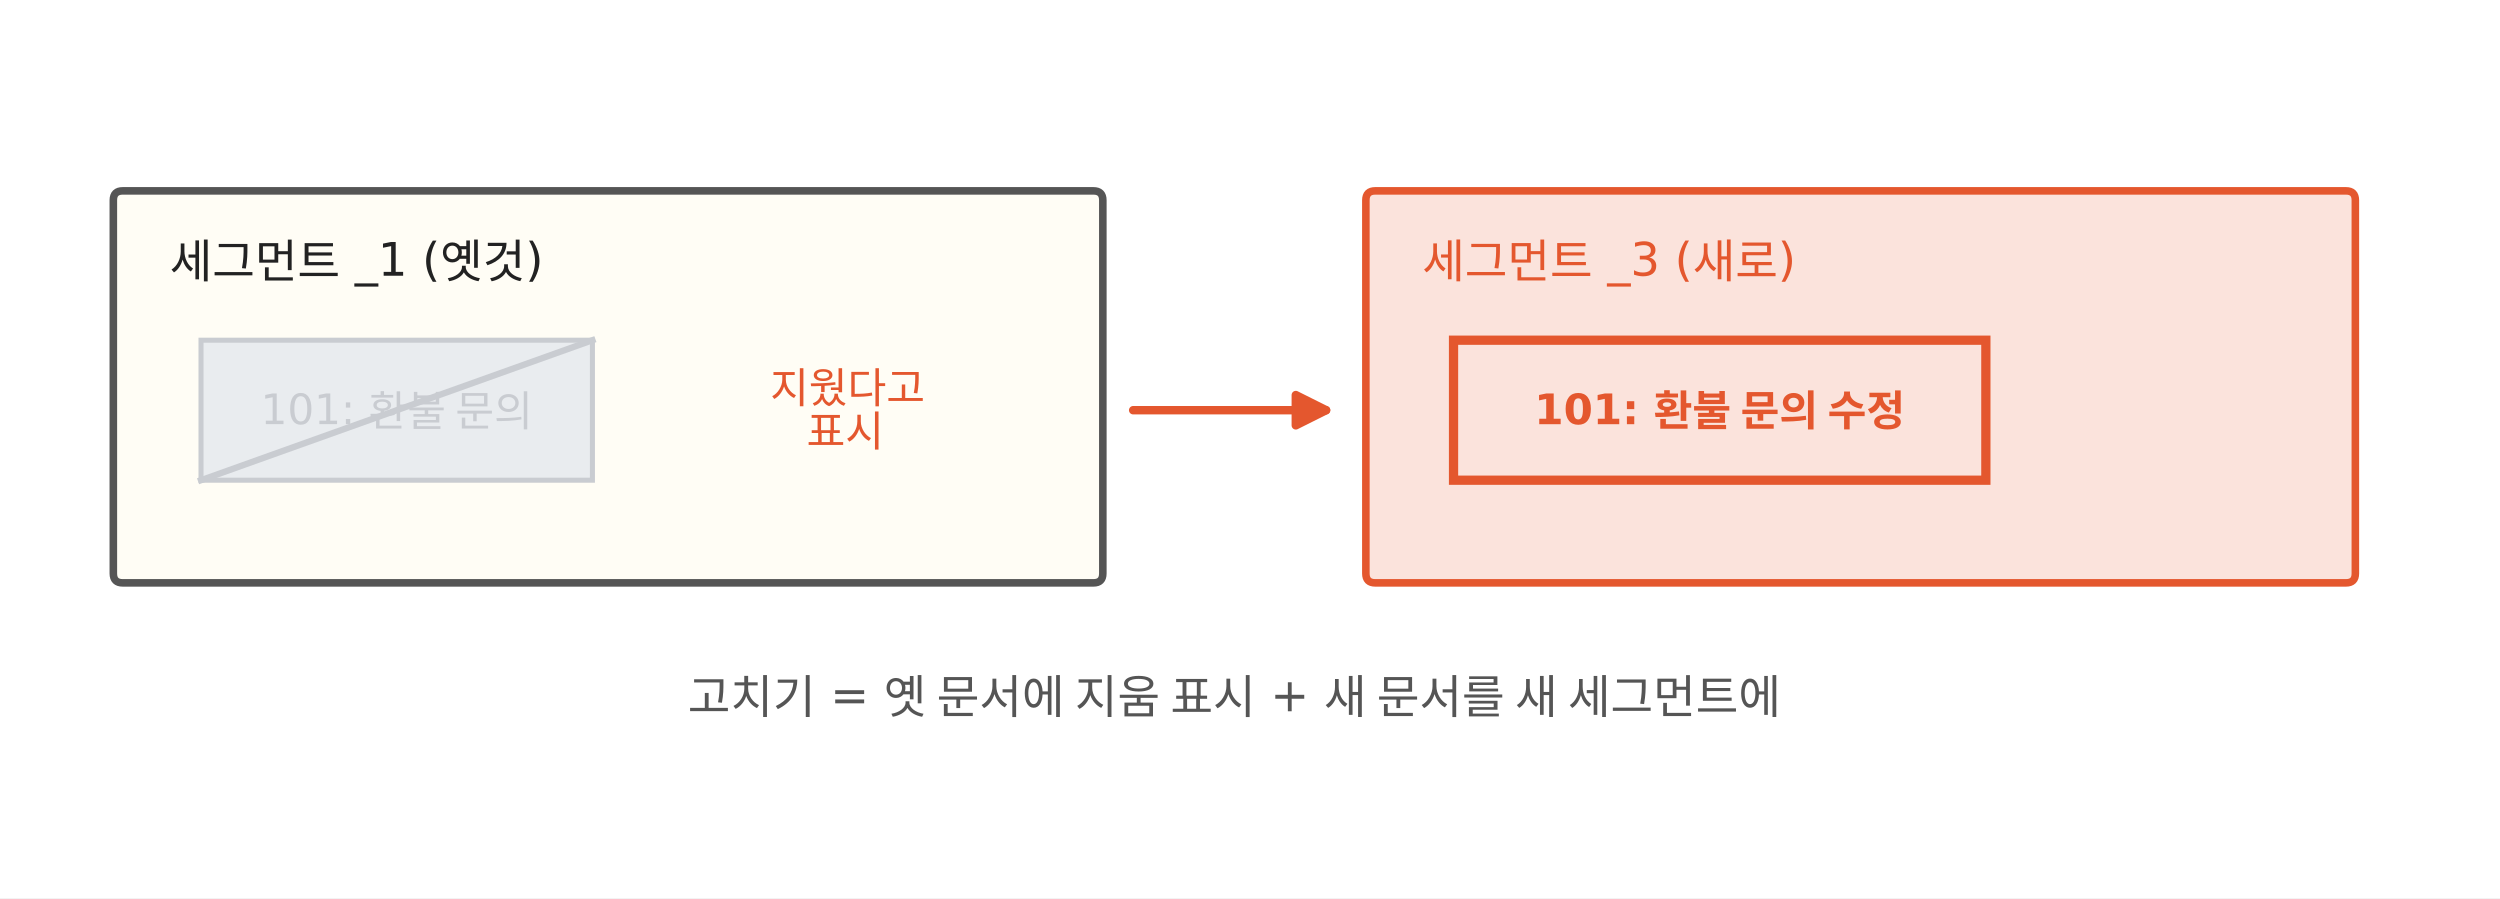
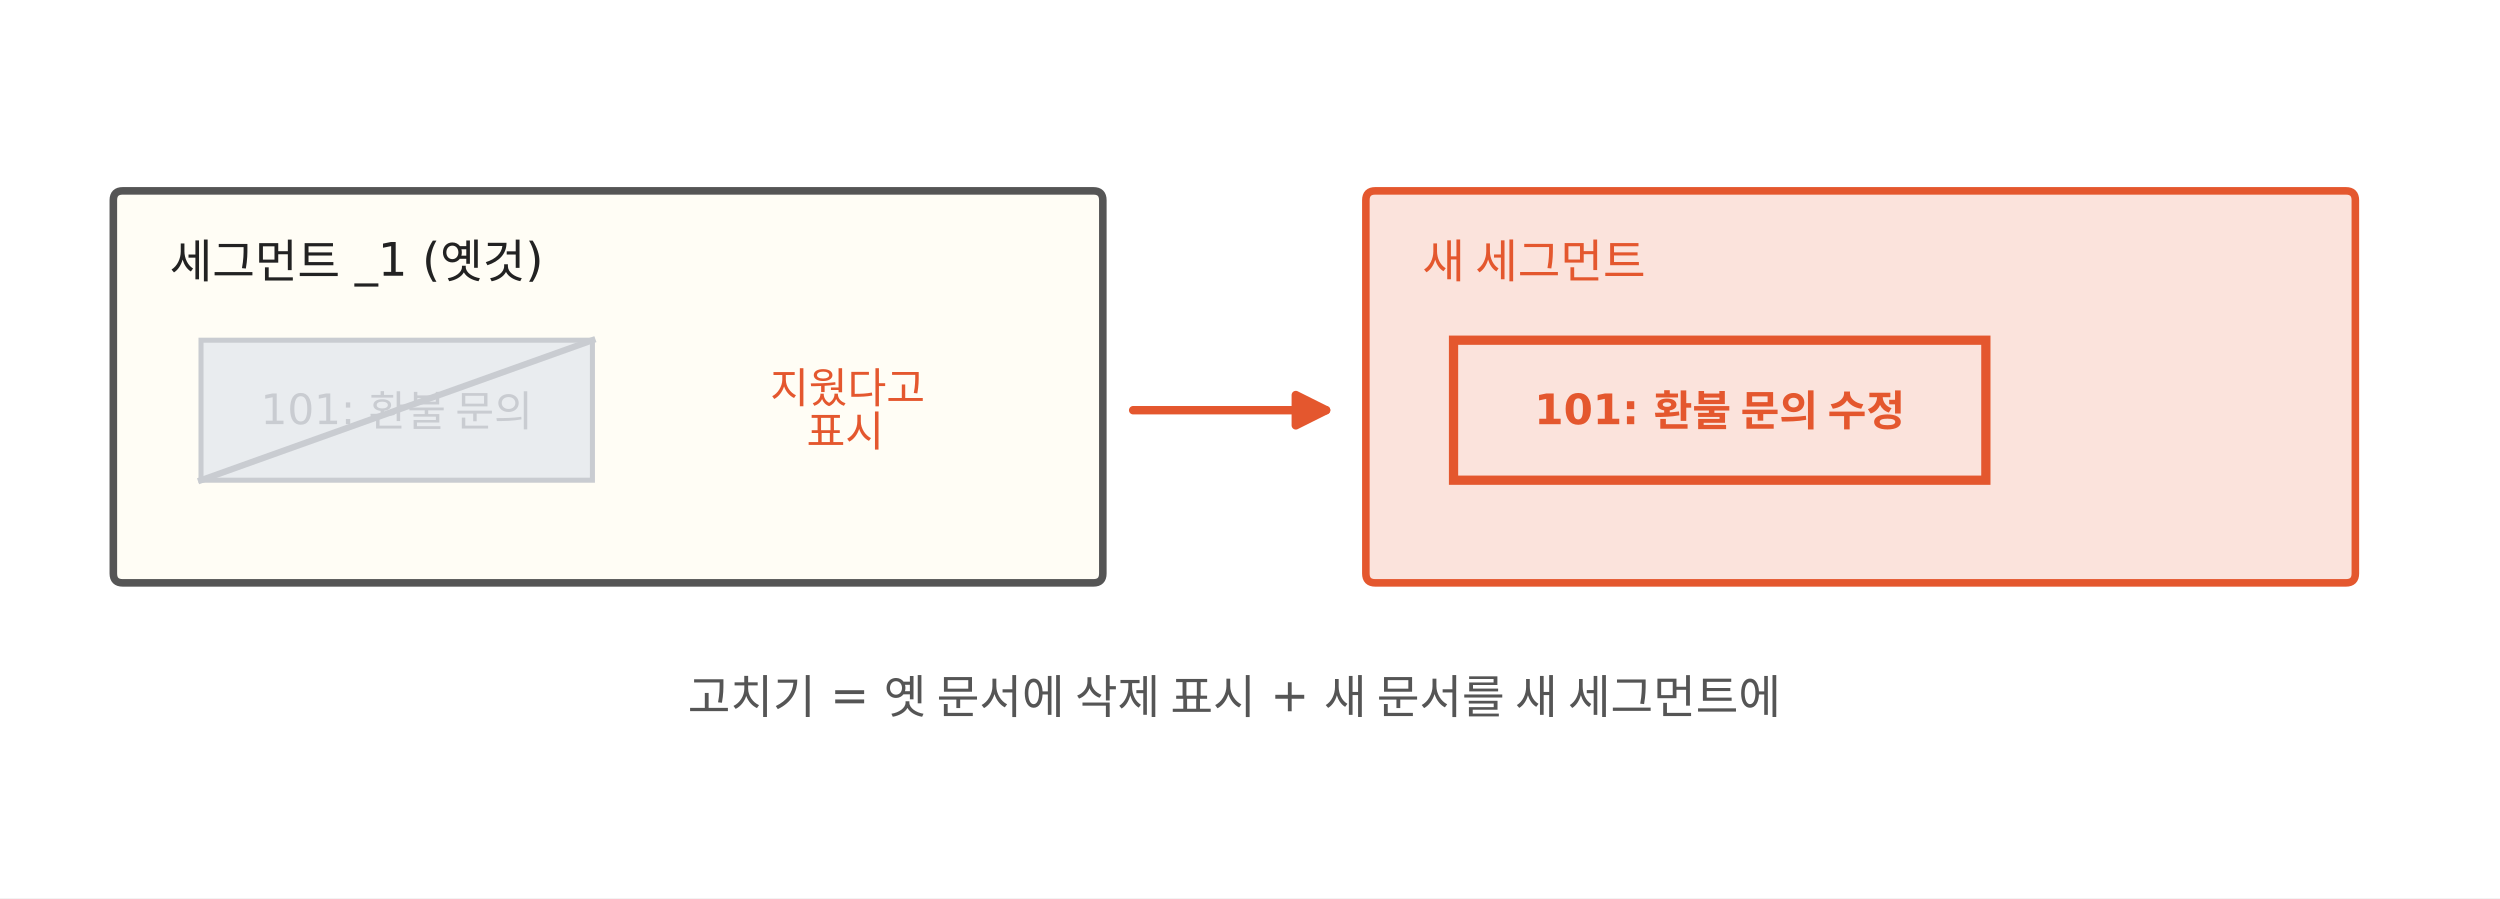
<svg xmlns="http://www.w3.org/2000/svg" width="594pt" height="213.408pt" viewBox="0 0 594 213.408" version="1.1">
  <defs>
    <style type="text/css">*{stroke-linejoin: round; stroke-linecap: butt}</style>
  </defs>
  <g id="figure_1">
    <g id="patch_1">
      <path d="M 0 213.408  L 594 213.408  L 594 0  L 0 0  z " style="fill: #ffffff" />
    </g>
    <g id="axes_1">
      <g id="patch_2">
-         <path d="M 29.16 138.49  L 259.8 138.49  Q 262.032 138.49 262.032 136.272  L 262.032 47.568  Q 262.032 45.35 259.8 45.35  L 29.16 45.35  Q 26.928 45.35 26.928 47.568  L 26.928 136.272  Q 26.928 138.49 29.16 138.49  z " clip-path="url(#p08747404a8)" style="fill: #fffdf5; stroke: #555555; stroke-width: 1.8; stroke-linejoin: miter" />
+         <path d="M 29.16 138.49  L 259.8 138.49  Q 262.032 138.49 262.032 136.272  L 262.032 47.568  Q 262.032 45.35 259.8 45.35  L 29.16 45.35  Q 26.928 45.35 26.928 47.568  L 26.928 136.272  Q 26.928 138.49 29.16 138.49  z " clip-path="url(#p3ee337a9d2)" style="fill: #fffdf5; stroke: #555555; stroke-width: 1.8; stroke-linejoin: miter" />
      </g>
      <g id="patch_3">
-         <path d="M 47.76 114.096  L 140.76 114.096  L 140.76 80.832  L 47.76 80.832  z " clip-path="url(#p08747404a8)" style="fill: #e9ecef; stroke: #c9ccd1; stroke-width: 1.2; stroke-linejoin: miter" />
+         <path d="M 47.76 114.096  L 140.76 114.096  L 140.76 80.832  L 47.76 80.832  z " clip-path="url(#p3ee337a9d2)" style="fill: #e9ecef; stroke: #c9ccd1; stroke-width: 1.2; stroke-linejoin: miter" />
      </g>
      <g id="patch_4">
-         <path d="M 326.76 138.49  L 557.4 138.49  Q 559.632 138.49 559.632 136.272  L 559.632 47.568  Q 559.632 45.35 557.4 45.35  L 326.76 45.35  Q 324.528 45.35 324.528 47.568  L 324.528 136.272  Q 324.528 138.49 326.76 138.49  z " clip-path="url(#p08747404a8)" style="fill: #fbe3dc; stroke: #e4572e; stroke-width: 1.8; stroke-linejoin: miter" />
+         <path d="M 326.76 138.49  L 557.4 138.49  Q 559.632 138.49 559.632 136.272  L 559.632 47.568  Q 559.632 45.35 557.4 45.35  L 326.76 45.35  Q 324.528 45.35 324.528 47.568  L 324.528 136.272  Q 324.528 138.49 326.76 138.49  z " clip-path="url(#p3ee337a9d2)" style="fill: #fbe3dc; stroke: #e4572e; stroke-width: 1.8; stroke-linejoin: miter" />
      </g>
      <g id="patch_5">
-         <path d="M 345.36 114.096  L 471.84 114.096  L 471.84 80.832  L 345.36 80.832  z " clip-path="url(#p08747404a8)" style="fill: #fbe3dc; stroke: #e4572e; stroke-width: 2.2; stroke-linejoin: miter" />
+         <path d="M 345.36 114.096  L 471.84 114.096  L 471.84 80.832  L 345.36 80.832  z " clip-path="url(#p3ee337a9d2)" style="fill: #fbe3dc; stroke: #e4572e; stroke-width: 2.2; stroke-linejoin: miter" />
      </g>
      <g id="patch_6">
-         <path d="M 269.239 97.464  Q 293.279 97.464 315.082 97.464  " clip-path="url(#p08747404a8)" style="fill: none; stroke: #e4572e; stroke-width: 2; stroke-linecap: round" />
-         <path d="M 307.882 93.864  L 315.082 97.464  L 307.882 101.064  z " clip-path="url(#p08747404a8)" style="fill: #e4572e; stroke: #e4572e; stroke-width: 2; stroke-linecap: round" />
+         <path d="M 269.239 97.464  Q 293.279 97.464 315.082 97.464  " clip-path="url(#p3ee337a9d2)" style="fill: none; stroke: #e4572e; stroke-width: 2; stroke-linecap: round" />
+         <path d="M 307.882 93.864  L 315.082 97.464  L 307.882 101.064  z " clip-path="url(#p3ee337a9d2)" style="fill: #e4572e; stroke: #e4572e; stroke-width: 2; stroke-linecap: round" />
      </g>
      <g id="line2d_1">
-         <path d="M 47.76 114.096  L 140.76 80.832  " clip-path="url(#p08747404a8)" style="fill: none; stroke: #c9ccd1; stroke-width: 1.5; stroke-linecap: square" />
+         <path d="M 47.76 114.096  L 140.76 80.832  " clip-path="url(#p3ee337a9d2)" style="fill: none; stroke: #c9ccd1; stroke-width: 1.5; stroke-linecap: square" />
      </g>
      <g id="text_1">
        <text style="fill: #222222; font: 11px 'Apple SD Gothic Neo', 'Noto Sans KR', 'Malgun Gothic', 'DejaVu Sans', 'Bitstream Vera Sans', 'Computer Modern Sans Serif', 'Lucida Grande', 'Verdana', 'Geneva', 'Lucid', 'Arial', 'Helvetica', 'Avant Garde', sans-serif; text-anchor: start" x="40.32" y="66.005" transform="rotate(-0 40.32 66.0052)">세그먼트 _1 (옛것)</text>
      </g>
      <g id="text_2">
        <text style="fill: #c9ccd1; font: 10px 'Apple SD Gothic Neo', 'Noto Sans KR', 'Malgun Gothic', 'DejaVu Sans', 'Bitstream Vera Sans', 'Computer Modern Sans Serif', 'Lucida Grande', 'Verdana', 'Geneva', 'Lucid', 'Arial', 'Helvetica', 'Avant Garde', sans-serif; text-anchor: middle" x="94.26" y="100.784" transform="rotate(-0 94.26 100.7843)">101: 환불 문의</text>
      </g>
      <g id="text_3">
        <text style="fill: #e4572e; font: 10px 'Apple SD Gothic Neo', 'Noto Sans KR', 'Malgun Gothic', 'DejaVu Sans', 'Bitstream Vera Sans', 'Computer Modern Sans Serif', 'Lucida Grande', 'Verdana', 'Geneva', 'Lucid', 'Arial', 'Helvetica', 'Avant Garde', sans-serif" transform="translate(182.98 95.75134)">지웠다고</text>
        <text style="fill: #e4572e; font: 10px 'Apple SD Gothic Neo', 'Noto Sans KR', 'Malgun Gothic', 'DejaVu Sans', 'Bitstream Vera Sans', 'Computer Modern Sans Serif', 'Lucida Grande', 'Verdana', 'Geneva', 'Lucid', 'Arial', 'Helvetica', 'Avant Garde', sans-serif" transform="translate(191.63 106.0282)">표시</text>
      </g>
      <g id="text_4">
-         <text style="fill: #e4572e; font: 11px 'Apple SD Gothic Neo', 'Noto Sans KR', 'Malgun Gothic', 'DejaVu Sans', 'Bitstream Vera Sans', 'Computer Modern Sans Serif', 'Lucida Grande', 'Verdana', 'Geneva', 'Lucid', 'Arial', 'Helvetica', 'Avant Garde', sans-serif; text-anchor: start" x="337.92" y="65.994" transform="rotate(-0 337.92 65.99403)">세그먼트 _3 (새로)</text>
+         <text style="fill: #e4572e; font: 11px 'Apple SD Gothic Neo', 'Noto Sans KR', 'Malgun Gothic', 'DejaVu Sans', 'Bitstream Vera Sans', 'Computer Modern Sans Serif', 'Lucida Grande', 'Verdana', 'Geneva', 'Lucid', 'Arial', 'Helvetica', 'Avant Garde', sans-serif; text-anchor: start" x="337.92" y="65.994" transform="rotate(-0 337.92 65.99403)">새 세그먼트</text>
      </g>
      <g id="text_5">
        <text style="fill: #e4572e; font: 700 10px 'Apple SD Gothic Neo', 'Noto Sans KR', 'Malgun Gothic', 'DejaVu Sans', 'Bitstream Vera Sans', 'Computer Modern Sans Serif', 'Lucida Grande', 'Verdana', 'Geneva', 'Lucid', 'Arial', 'Helvetica', 'Avant Garde', sans-serif; text-anchor: middle" x="408.6" y="100.789" transform="rotate(-0 408.6 100.789)">101: 환불 문의 수정</text>
      </g>
      <g id="text_6">
-         <text style="fill: #555555; font: 11px 'Apple SD Gothic Neo', 'Noto Sans KR', 'Malgun Gothic', 'DejaVu Sans', 'Bitstream Vera Sans', 'Computer Modern Sans Serif', 'Lucida Grande', 'Verdana', 'Geneva', 'Lucid', 'Arial', 'Helvetica', 'Avant Garde', sans-serif; text-anchor: middle" x="293.28" y="169.493" transform="rotate(-0 293.28 169.4932)">고치기 = 옛 문서에 지움 표시 + 새 문서를 새 세그먼트에</text>
+         <text style="fill: #555555; font: 11px 'Apple SD Gothic Neo', 'Noto Sans KR', 'Malgun Gothic', 'DejaVu Sans', 'Bitstream Vera Sans', 'Computer Modern Sans Serif', 'Lucida Grande', 'Verdana', 'Geneva', 'Lucid', 'Arial', 'Helvetica', 'Avant Garde', sans-serif; text-anchor: middle" x="293.28" y="169.493" transform="rotate(-0 293.28 169.4932)">고치기 = 옛 문서에 삭제 표시 + 새 문서를 새 세그먼트에</text>
      </g>
    </g>
  </g>
  <defs>
-     <clipPath id="p08747404a8">
+     <clipPath id="p3ee337a9d2">
      <rect x="18" y="18" width="558" height="177.408" />
    </clipPath>
  </defs>
</svg>
